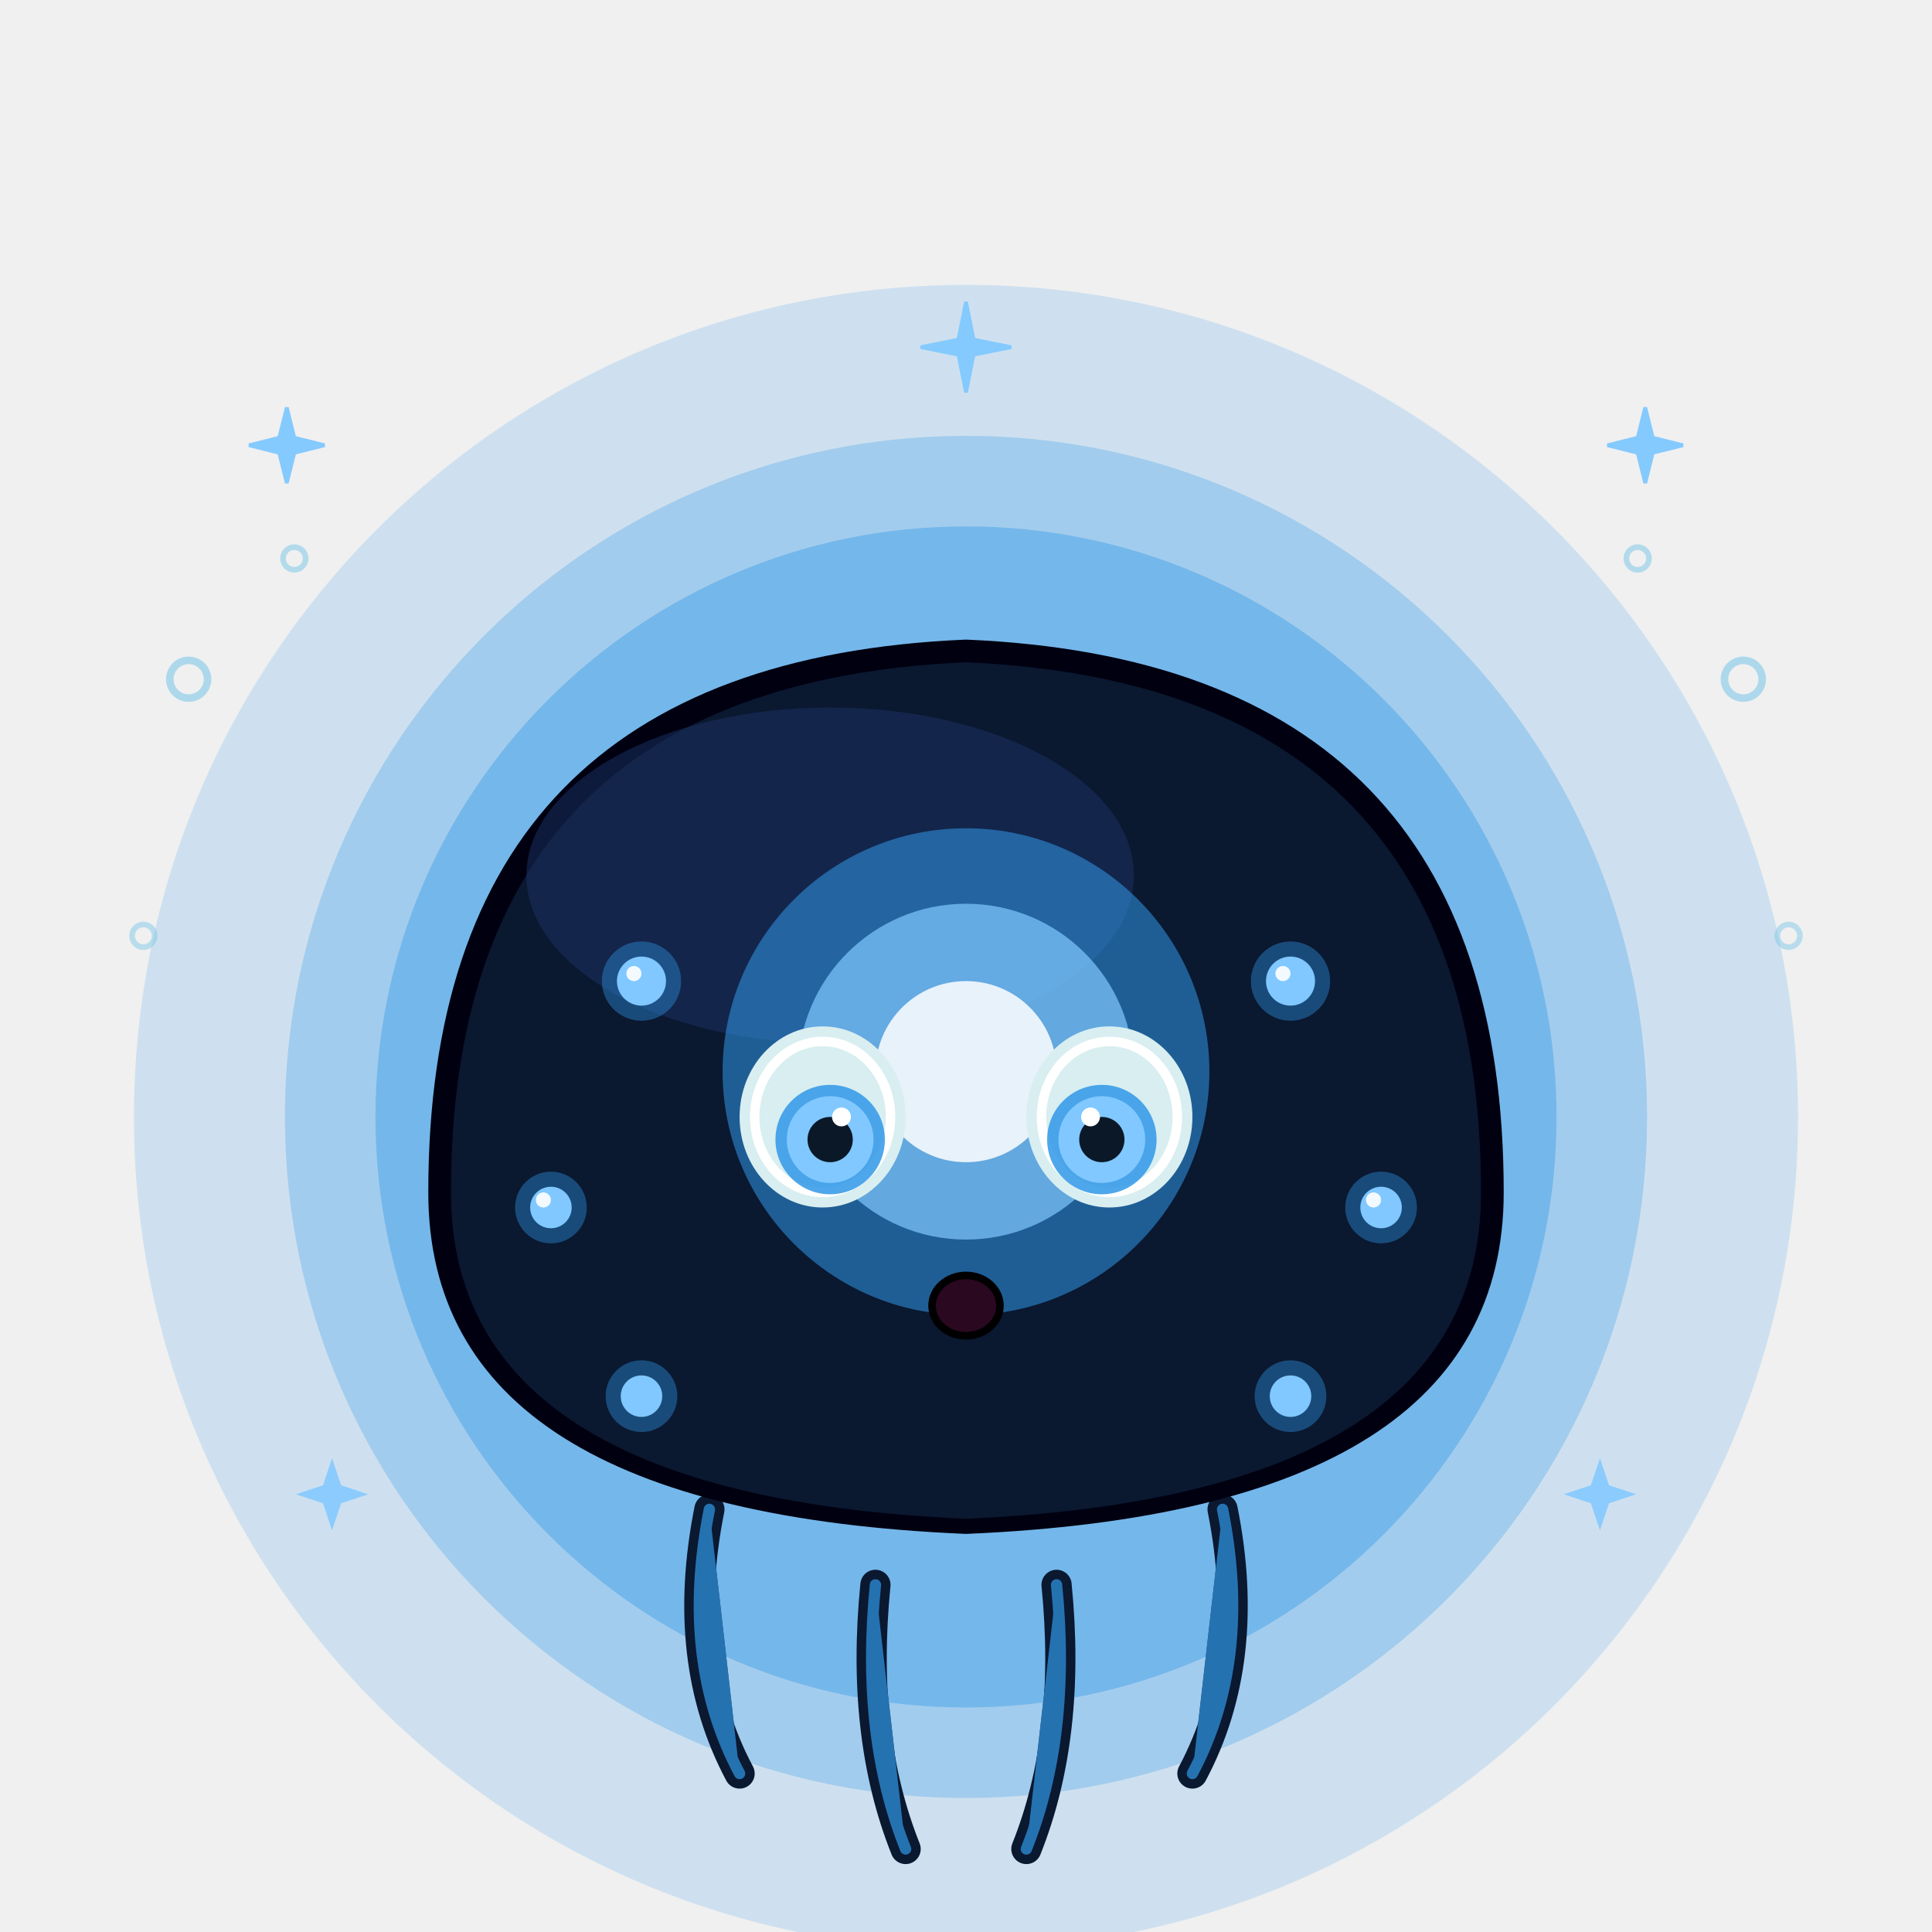
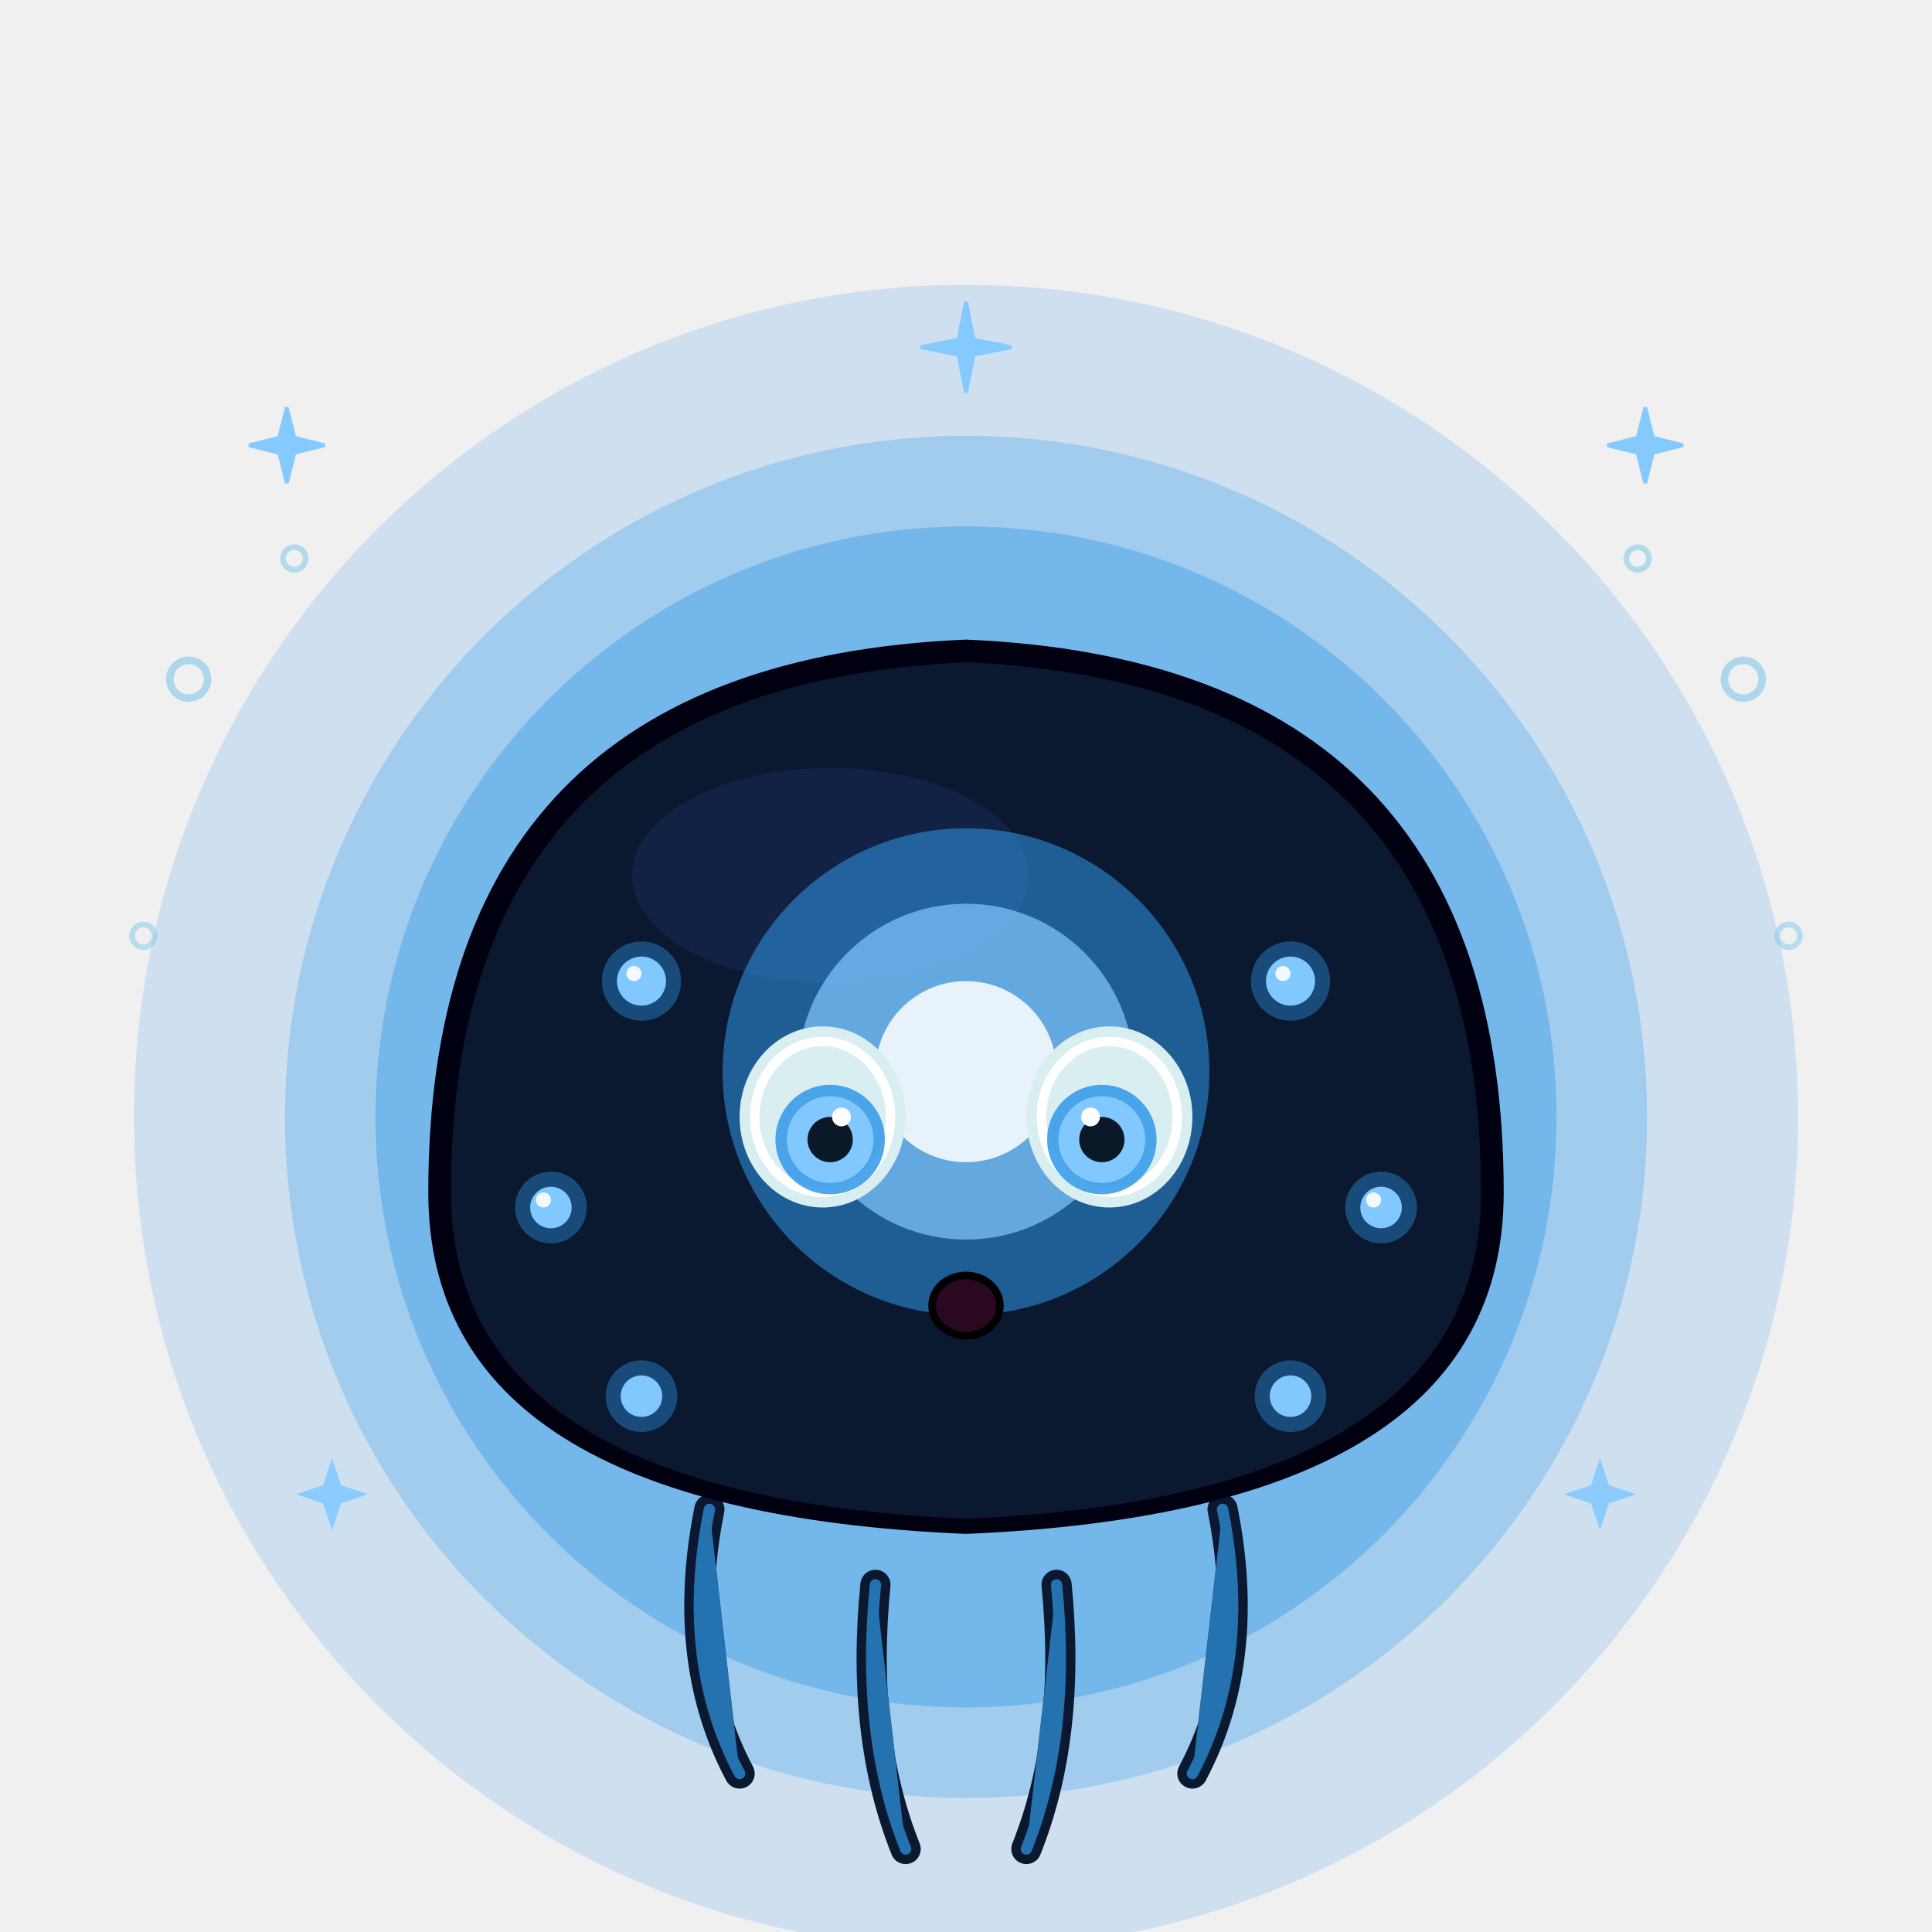
<svg xmlns="http://www.w3.org/2000/svg" viewBox="0 0 512 512" width="512" height="512">
  <style>
    .body-base       { fill: #0a1830; }
    .body-base       { stroke: #0a1830; }
    .body-shadow     { fill: #000010; }
    .body-shadow     { stroke: #000010; }
    .body-highlight  { fill: #1a3060; }
    .body-highlight  { stroke: #1a3060; }
    .body-stroke     { fill: #000000; }
    .body-stroke     { stroke: #000000; }
    .accent-base     { fill: #308de4; }
    .accent-base     { stroke: #308de4; }
    .accent-shadow   { fill: #1a4878; }
    .accent-shadow   { stroke: #1a4878; }
    .accent-highlight{ fill: #80b8e8; }
    .accent-highlight{ stroke: #80b8e8; }
    .glow-base       { fill: #80c8ff; }
    .glow-base       { stroke: #80c8ff; }
    .glow-halo       { fill: #3098e8; }
    .glow-halo       { stroke: #3098e8; }
    .eye-iris        { fill: #1a4868; }
    .eye-pupil       { fill: #0a1828; }
    .eye-highlight   { fill: #ffffff; }
    .eye-sclera      { fill: #d8eef0; }
    .mouth-interior  { fill: #2a0820; }
  </style>
  <circle cx="256" cy="296" r="220" class="glow-halo" opacity="0.18" />
  <circle cx="256" cy="296" r="180" class="glow-halo" opacity="0.28" />
  <circle cx="256" cy="296" r="156" class="glow-halo" opacity="0.40" />
  <path d="M188,400 Q180,440 196,470" class="body-base" fill="none" stroke-width="8" stroke-linecap="round" />
  <path d="M188,400 Q180,440 196,470" class="glow-halo" fill="none" stroke-width="3" stroke-linecap="round" opacity="0.7" />
  <path d="M232,420 Q228,460 240,490" class="body-base" fill="none" stroke-width="8" stroke-linecap="round" />
  <path d="M232,420 Q228,460 240,490" class="glow-halo" fill="none" stroke-width="3" stroke-linecap="round" opacity="0.7" />
  <path d="M280,420 Q284,460 272,490" class="body-base" fill="none" stroke-width="8" stroke-linecap="round" />
  <path d="M280,420 Q284,460 272,490" class="glow-halo" fill="none" stroke-width="3" stroke-linecap="round" opacity="0.7" />
  <path d="M324,400 Q332,440 316,470" class="body-base" fill="none" stroke-width="8" stroke-linecap="round" />
  <path d="M324,400 Q332,440 316,470" class="glow-halo" fill="none" stroke-width="3" stroke-linecap="round" opacity="0.7" />
  <path d="M114,316 Q114,176 256,170 Q398,176 398,316 Q398,400 256,406 Q114,400 114,316 Z" class="body-shadow" />
  <path d="M120,316 Q120,182 256,176 Q392,182 392,316 Q392,396 256,402 Q120,396 120,316 Z" class="body-base" />
-   <ellipse cx="220" cy="232" rx="80" ry="44" class="body-highlight" opacity="0.55" />
+   <ellipse cx="220" cy="232" rx="52" ry="28" class="body-highlight" opacity="0.42" />
  <circle cx="256" cy="284" r="64" class="glow-halo" opacity="0.55" />
  <circle cx="256" cy="284" r="44" class="glow-base" opacity="0.7" />
  <circle cx="256" cy="284" r="24" fill="#ffffff" opacity="0.85" />
  <g>
    <circle cx="170" cy="260" r="10" class="glow-halo" opacity="0.4" />
    <circle cx="170" cy="260" r="6" class="glow-base" />
    <circle cx="168" cy="258" r="2" fill="#ffffff" opacity="0.9" />
  </g>
  <g>
    <circle cx="146" cy="320" r="9" class="glow-halo" opacity="0.4" />
    <circle cx="146" cy="320" r="5" class="glow-base" />
    <circle cx="144" cy="318" r="2" fill="#ffffff" opacity="0.9" />
  </g>
  <g>
    <circle cx="170" cy="370" r="9" class="glow-halo" opacity="0.4" />
    <circle cx="170" cy="370" r="5" class="glow-base" />
  </g>
  <g>
    <circle cx="342" cy="260" r="10" class="glow-halo" opacity="0.4" />
    <circle cx="342" cy="260" r="6" class="glow-base" />
    <circle cx="340" cy="258" r="2" fill="#ffffff" opacity="0.9" />
  </g>
  <g>
    <circle cx="366" cy="320" r="9" class="glow-halo" opacity="0.4" />
    <circle cx="366" cy="320" r="5" class="glow-base" />
    <circle cx="364" cy="318" r="2" fill="#ffffff" opacity="0.9" />
  </g>
  <g>
    <circle cx="342" cy="370" r="9" class="glow-halo" opacity="0.4" />
    <circle cx="342" cy="370" r="5" class="glow-base" />
  </g>
  <ellipse cx="218" cy="296" rx="22" ry="24" class="eye-sclera" stroke="none" />
  <ellipse cx="218" cy="296" rx="18" ry="20" fill="none" stroke="#ffffff" stroke-width="2.5" />
  <circle cx="220" cy="302" r="14" class="glow-halo" opacity="0.85" />
  <circle cx="220" cy="302" r="11" class="glow-base" />
  <circle cx="220" cy="302" r="6" class="eye-pupil" />
  <circle cx="223" cy="296" r="2.5" fill="#ffffff" stroke="none" />
  <ellipse cx="294" cy="296" rx="22" ry="24" class="eye-sclera" stroke="none" />
  <ellipse cx="294" cy="296" rx="18" ry="20" fill="none" stroke="#ffffff" stroke-width="2.5" />
  <circle cx="292" cy="302" r="14" class="glow-halo" opacity="0.85" />
  <circle cx="292" cy="302" r="11" class="glow-base" />
  <circle cx="292" cy="302" r="6" class="eye-pupil" />
  <circle cx="289" cy="296" r="2.5" fill="#ffffff" stroke="none" />
  <ellipse cx="256" cy="346" rx="9" ry="8" class="mouth-interior" />
  <ellipse cx="256" cy="346" rx="9" ry="8" fill="none" stroke="#000000" stroke-width="2" />
  <circle cx="50" cy="180" r="5" fill="none" stroke="#80c8e8" stroke-width="2" opacity="0.6" />
  <circle cx="78" cy="148" r="3" fill="none" stroke="#80c8e8" stroke-width="1.5" opacity="0.55" />
  <circle cx="38" cy="248" r="3" fill="none" stroke="#80c8e8" stroke-width="1.5" opacity="0.5" />
  <circle cx="462" cy="180" r="5" fill="none" stroke="#80c8e8" stroke-width="2" opacity="0.6" />
  <circle cx="434" cy="148" r="3" fill="none" stroke="#80c8e8" stroke-width="1.5" opacity="0.55" />
  <circle cx="474" cy="248" r="3" fill="none" stroke="#80c8e8" stroke-width="1.5" opacity="0.5" />
  <path d="M76,108 L78,116 L86,118 L78,120 L76,128 L74,120 L66,118 L74,116 Z" class="glow-base" opacity="0.95" />
  <path d="M436,108 L438,116 L446,118 L438,120 L436,128 L434,120 L426,118 L434,116 Z" class="glow-base" opacity="0.95" />
  <path d="M256,80 L258,90 L268,92 L258,94 L256,104 L254,94 L244,92 L254,90 Z" class="glow-base" opacity="0.95" />
  <path d="M88,388 L90,394 L96,396 L90,398 L88,404 L86,398 L80,396 L86,394 Z" class="glow-base" opacity="0.85" />
  <path d="M424,388 L426,394 L432,396 L426,398 L424,404 L422,398 L416,396 L422,394 Z" class="glow-base" opacity="0.85" />
</svg>
